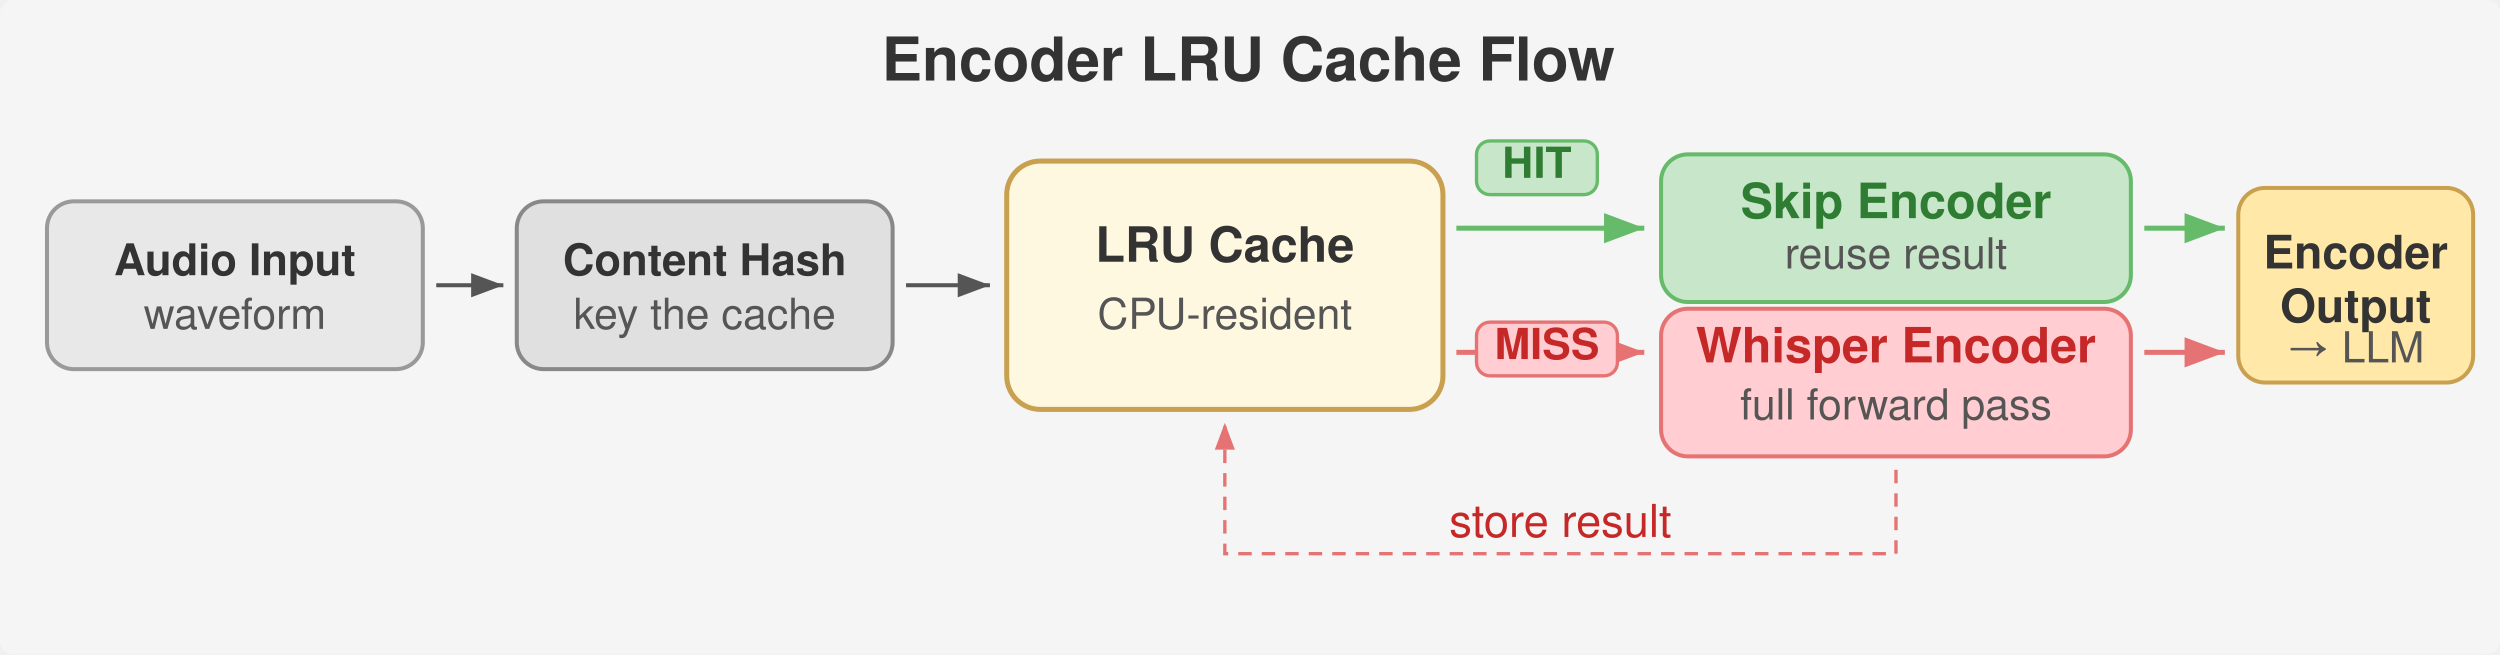
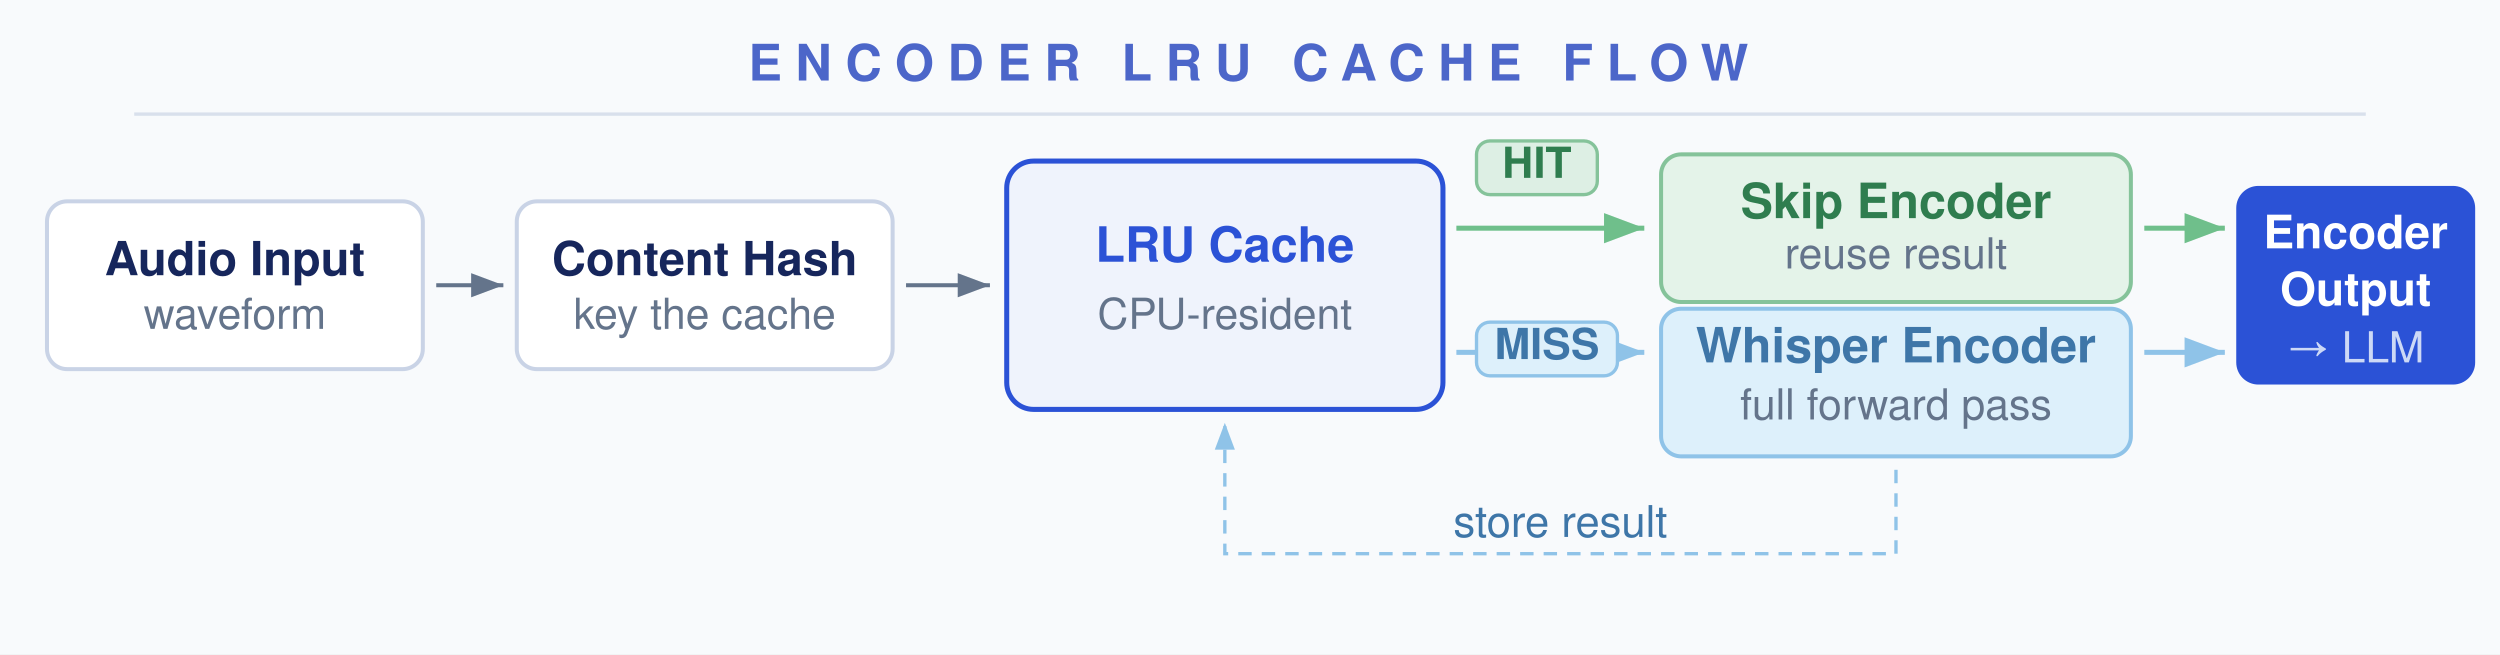
<svg xmlns="http://www.w3.org/2000/svg" viewBox="0 0 745 195">
  <defs>
    <marker id="ar1" markerWidth="8" markerHeight="6" refX="8" refY="3" orient="auto">
-       <polygon points="0 0, 8 3, 0 6" fill="#555" />
+       <polygon points="0 0, 8 3, 0 6" fill="#64748B" />
    </marker>
    <marker id="ar1g" markerWidth="8" markerHeight="6" refX="8" refY="3" orient="auto">
-       <polygon points="0 0, 8 3, 0 6" fill="#66BB6A" />
+       <polygon points="0 0, 8 3, 0 6" fill="#6FBF8B" />
    </marker>
    <marker id="ar1r" markerWidth="8" markerHeight="6" refX="8" refY="3" orient="auto">
-       <polygon points="0 0, 8 3, 0 6" fill="#E57373" />
+       <polygon points="0 0, 8 3, 0 6" fill="#8FC3E8" />
    </marker>
  </defs>
-   <rect width="745" height="195" rx="4" fill="#F5F5F5" />
-   <text x="372" y="24" text-anchor="middle" font-family="'Helvetica Neue', Helvetica, Arial, sans-serif" font-size="18" font-weight="bold" fill="#333">Encoder LRU Cache Flow</text>
-   <rect x="14" y="60" width="112" height="50" rx="8" fill="#E8E8E8" stroke="#999" stroke-width="1.2" />
-   <text x="70" y="82" text-anchor="middle" font-family="'Helvetica Neue', Helvetica, Arial, sans-serif" font-size="13" font-weight="bold" fill="#333">Audio Input</text>
-   <text x="70" y="98" text-anchor="middle" font-family="'Helvetica Neue', Helvetica, Arial, sans-serif" font-size="12.75" fill="#555">waveform</text>
-   <line x1="130" y1="85" x2="150" y2="85" stroke="#555" stroke-width="1.2" marker-end="url(#ar1)" />
-   <rect x="154" y="60" width="112" height="50" rx="8" fill="#E0E0E0" stroke="#888" stroke-width="1.2" />
-   <text x="210" y="82" text-anchor="middle" font-family="'Helvetica Neue', Helvetica, Arial, sans-serif" font-size="13" font-weight="bold" fill="#333">Content Hash</text>
-   <text x="210" y="98" text-anchor="middle" font-family="'Helvetica Neue', Helvetica, Arial, sans-serif" font-size="12.75" fill="#555">key the cache</text>
-   <line x1="270" y1="85" x2="295" y2="85" stroke="#555" stroke-width="1.2" marker-end="url(#ar1)" />
-   <rect x="300" y="48" width="130" height="74" rx="10" fill="#FFF8E1" stroke="#C8A050" stroke-width="1.5" />
-   <text x="365" y="78" text-anchor="middle" font-family="'Helvetica Neue', Helvetica, Arial, sans-serif" font-size="14.5" font-weight="bold" fill="#333">LRU Cache</text>
-   <text x="365" y="98" text-anchor="middle" font-family="'Helvetica Neue', Helvetica, Arial, sans-serif" font-size="12.75" fill="#555">CPU-resident</text>
-   <line x1="434" y1="68" x2="490" y2="68" stroke="#66BB6A" stroke-width="1.5" marker-end="url(#ar1g)" />
-   <rect x="440" y="42" width="36" height="16" rx="4" fill="#C8E6C9" stroke="#66BB6A" stroke-width="1" />
-   <text x="458" y="53" text-anchor="middle" font-family="'Helvetica Neue', Helvetica, Arial, sans-serif" font-size="12.75" font-weight="bold" fill="#2E7D32">HIT</text>
-   <rect x="495" y="46" width="140" height="44" rx="8" fill="#C8E6C9" stroke="#66BB6A" stroke-width="1.2" />
-   <text x="565" y="65" text-anchor="middle" font-family="'Helvetica Neue', Helvetica, Arial, sans-serif" font-size="14.5" font-weight="bold" fill="#2E7D32">Skip Encoder</text>
-   <text x="565" y="80" text-anchor="middle" font-family="'Helvetica Neue', Helvetica, Arial, sans-serif" font-size="12.75" fill="#555">reuse result</text>
-   <line x1="639" y1="68" x2="663" y2="68" stroke="#66BB6A" stroke-width="1.5" marker-end="url(#ar1g)" />
-   <line x1="434" y1="105" x2="490" y2="105" stroke="#E57373" stroke-width="1.5" marker-end="url(#ar1r)" />
-   <rect x="440" y="96" width="42" height="16" rx="4" fill="#FFCDD2" stroke="#E57373" stroke-width="1" />
-   <text x="461" y="107" text-anchor="middle" font-family="'Helvetica Neue', Helvetica, Arial, sans-serif" font-size="12.75" font-weight="bold" fill="#C62828">MISS</text>
-   <rect x="495" y="92" width="140" height="44" rx="8" fill="#FFCDD2" stroke="#E57373" stroke-width="1.2" />
-   <text x="565" y="108" text-anchor="middle" font-family="'Helvetica Neue', Helvetica, Arial, sans-serif" font-size="14.5" font-weight="bold" fill="#C62828">Whisper Encoder</text>
-   <text x="565" y="125" text-anchor="middle" font-family="'Helvetica Neue', Helvetica, Arial, sans-serif" font-size="12.75" fill="#555">full forward pass</text>
-   <line x1="639" y1="105" x2="663" y2="105" stroke="#E57373" stroke-width="1.5" marker-end="url(#ar1r)" />
-   <path d="M565,140 L565,165 L365,165 L365,126" stroke="#E57373" stroke-width="1" stroke-dasharray="4,3" fill="none" marker-end="url(#ar1r)" />
-   <text x="465" y="160" text-anchor="middle" font-family="'Helvetica Neue', Helvetica, Arial, sans-serif" font-size="13.5" fill="#C62828">store result</text>
-   <rect x="667" y="56" width="70" height="58" rx="8" fill="#FFE8A8" stroke="#C8A050" stroke-width="1.2" />
-   <text x="702" y="80" text-anchor="middle" font-family="'Helvetica Neue', Helvetica, Arial, sans-serif" font-size="13.75" font-weight="bold" fill="#333">Encoder</text>
-   <text x="702" y="96" text-anchor="middle" font-family="'Helvetica Neue', Helvetica, Arial, sans-serif" font-size="13.75" font-weight="bold" fill="#333">Output</text>
-   <text x="702" y="108" text-anchor="middle" font-family="'Helvetica Neue', Helvetica, Arial, sans-serif" font-size="12.75" fill="#555">→ LLM</text>
+   <rect width="745" height="195" fill="#F8FAFC" />
+   <text x="372" y="24" text-anchor="middle" font-family="'Helvetica Neue', Helvetica, Arial, sans-serif" font-size="15" font-weight="bold" letter-spacing="4" fill="#4C66C9">ENCODER LRU CACHE FLOW</text>
+   <line x1="40" y1="34" x2="705" y2="34" stroke="#D9E0EC" stroke-width="1" />
+   <rect x="14" y="60" width="112" height="50" rx="6" fill="#FFFFFF" stroke="#C9D3E6" stroke-width="1.2" />
+   <text x="70" y="82" text-anchor="middle" font-family="'Helvetica Neue', Helvetica, Arial, sans-serif" font-size="14" font-weight="bold" fill="#16265C">Audio Input</text>
+   <text x="70" y="98" text-anchor="middle" font-family="'Helvetica Neue', Helvetica, Arial, sans-serif" font-size="12.75" fill="#64748B">waveform</text>
+   <line x1="130" y1="85" x2="150" y2="85" stroke="#64748B" stroke-width="1.2" marker-end="url(#ar1)" />
+   <rect x="154" y="60" width="112" height="50" rx="6" fill="#FFFFFF" stroke="#C9D3E6" stroke-width="1.2" />
+   <text x="210" y="82" text-anchor="middle" font-family="'Helvetica Neue', Helvetica, Arial, sans-serif" font-size="14" font-weight="bold" fill="#16265C">Content Hash</text>
+   <text x="210" y="98" text-anchor="middle" font-family="'Helvetica Neue', Helvetica, Arial, sans-serif" font-size="12.75" fill="#64748B">key the cache</text>
+   <line x1="270" y1="85" x2="295" y2="85" stroke="#64748B" stroke-width="1.2" marker-end="url(#ar1)" />
+   <rect x="300" y="48" width="130" height="74" rx="8" fill="#EFF3FC" stroke="#2B52D6" stroke-width="1.5" />
+   <text x="365" y="78" text-anchor="middle" font-family="'Helvetica Neue', Helvetica, Arial, sans-serif" font-size="14.5" font-weight="bold" fill="#2B52D6">LRU Cache</text>
+   <text x="365" y="98" text-anchor="middle" font-family="'Helvetica Neue', Helvetica, Arial, sans-serif" font-size="12.75" fill="#64748B">CPU-resident</text>
+   <line x1="434" y1="68" x2="490" y2="68" stroke="#6FBF8B" stroke-width="1.5" marker-end="url(#ar1g)" />
+   <rect x="440" y="42" width="36" height="16" rx="4" fill="#DDEFE4" stroke="#85C39A" stroke-width="1" />
+   <text x="458" y="53" text-anchor="middle" font-family="'Helvetica Neue', Helvetica, Arial, sans-serif" font-size="12.75" font-weight="bold" fill="#2F7D4F">HIT</text>
+   <rect x="495" y="46" width="140" height="44" rx="6" fill="#E4F3E9" stroke="#85C39A" stroke-width="1.2" />
+   <text x="565" y="65" text-anchor="middle" font-family="'Helvetica Neue', Helvetica, Arial, sans-serif" font-size="14.5" font-weight="bold" fill="#2F7D4F">Skip Encoder</text>
+   <text x="565" y="80" text-anchor="middle" font-family="'Helvetica Neue', Helvetica, Arial, sans-serif" font-size="12.75" fill="#64748B">reuse result</text>
+   <line x1="639" y1="68" x2="663" y2="68" stroke="#6FBF8B" stroke-width="1.5" marker-end="url(#ar1g)" />
+   <line x1="434" y1="105" x2="490" y2="105" stroke="#8FC3E8" stroke-width="1.5" marker-end="url(#ar1r)" />
+   <rect x="440" y="96" width="42" height="16" rx="4" fill="#DDF0FB" stroke="#8FC3E8" stroke-width="1" />
+   <text x="461" y="107" text-anchor="middle" font-family="'Helvetica Neue', Helvetica, Arial, sans-serif" font-size="12.75" font-weight="bold" fill="#3E76A8">MISS</text>
+   <rect x="495" y="92" width="140" height="44" rx="6" fill="#DDF0FB" stroke="#8FC3E8" stroke-width="1.2" />
+   <text x="565" y="108" text-anchor="middle" font-family="'Helvetica Neue', Helvetica, Arial, sans-serif" font-size="14.5" font-weight="bold" fill="#3E76A8">Whisper Encoder</text>
+   <text x="565" y="125" text-anchor="middle" font-family="'Helvetica Neue', Helvetica, Arial, sans-serif" font-size="12.75" fill="#64748B">full forward pass</text>
+   <line x1="639" y1="105" x2="663" y2="105" stroke="#8FC3E8" stroke-width="1.5" marker-end="url(#ar1r)" />
+   <path d="M565,140 L565,165 L365,165 L365,126" stroke="#8FC3E8" stroke-width="1" stroke-dasharray="4,3" fill="none" marker-end="url(#ar1r)" />
+   <text x="465" y="160" text-anchor="middle" font-family="'Helvetica Neue', Helvetica, Arial, sans-serif" font-size="13" fill="#3E76A8">store result</text>
+   <rect x="667" y="56" width="70" height="58" rx="6" fill="#2B52D6" stroke="#2B52D6" stroke-width="1.2" />
+   <text x="702" y="74" text-anchor="middle" font-family="'Helvetica Neue', Helvetica, Arial, sans-serif" font-size="13.75" font-weight="bold" fill="#FFFFFF">Encoder</text>
+   <text x="702" y="91" text-anchor="middle" font-family="'Helvetica Neue', Helvetica, Arial, sans-serif" font-size="13.75" font-weight="bold" fill="#FFFFFF">Output</text>
+   <text x="702" y="108" text-anchor="middle" font-family="'Helvetica Neue', Helvetica, Arial, sans-serif" font-size="12.75" fill="#CDD9F6">→ LLM</text>
</svg>
